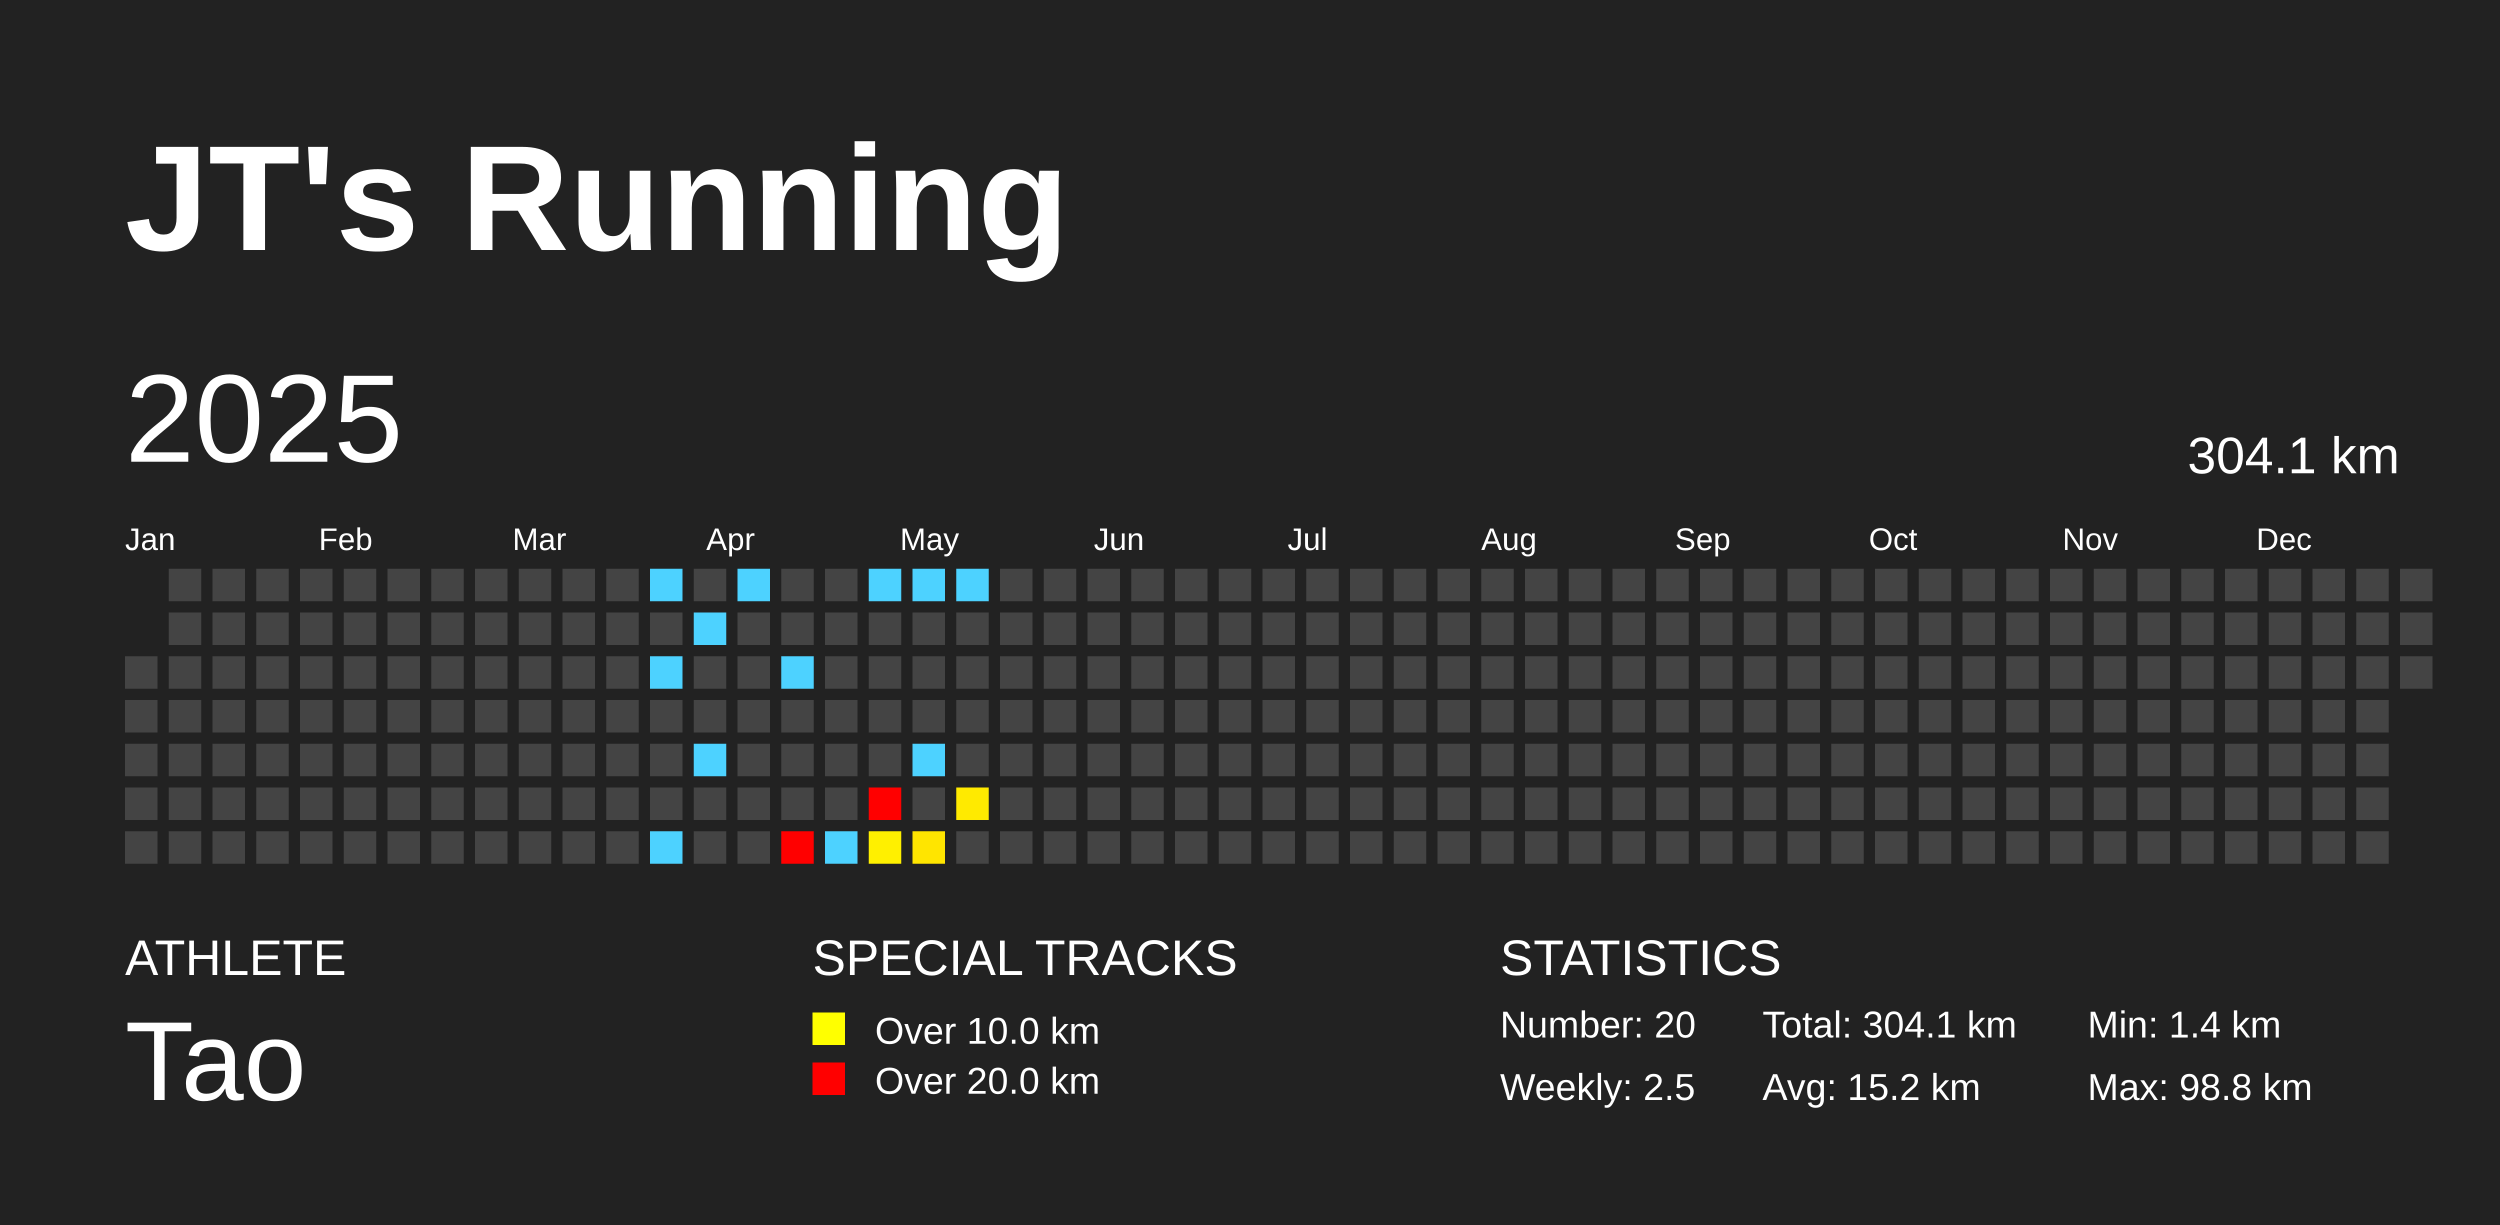
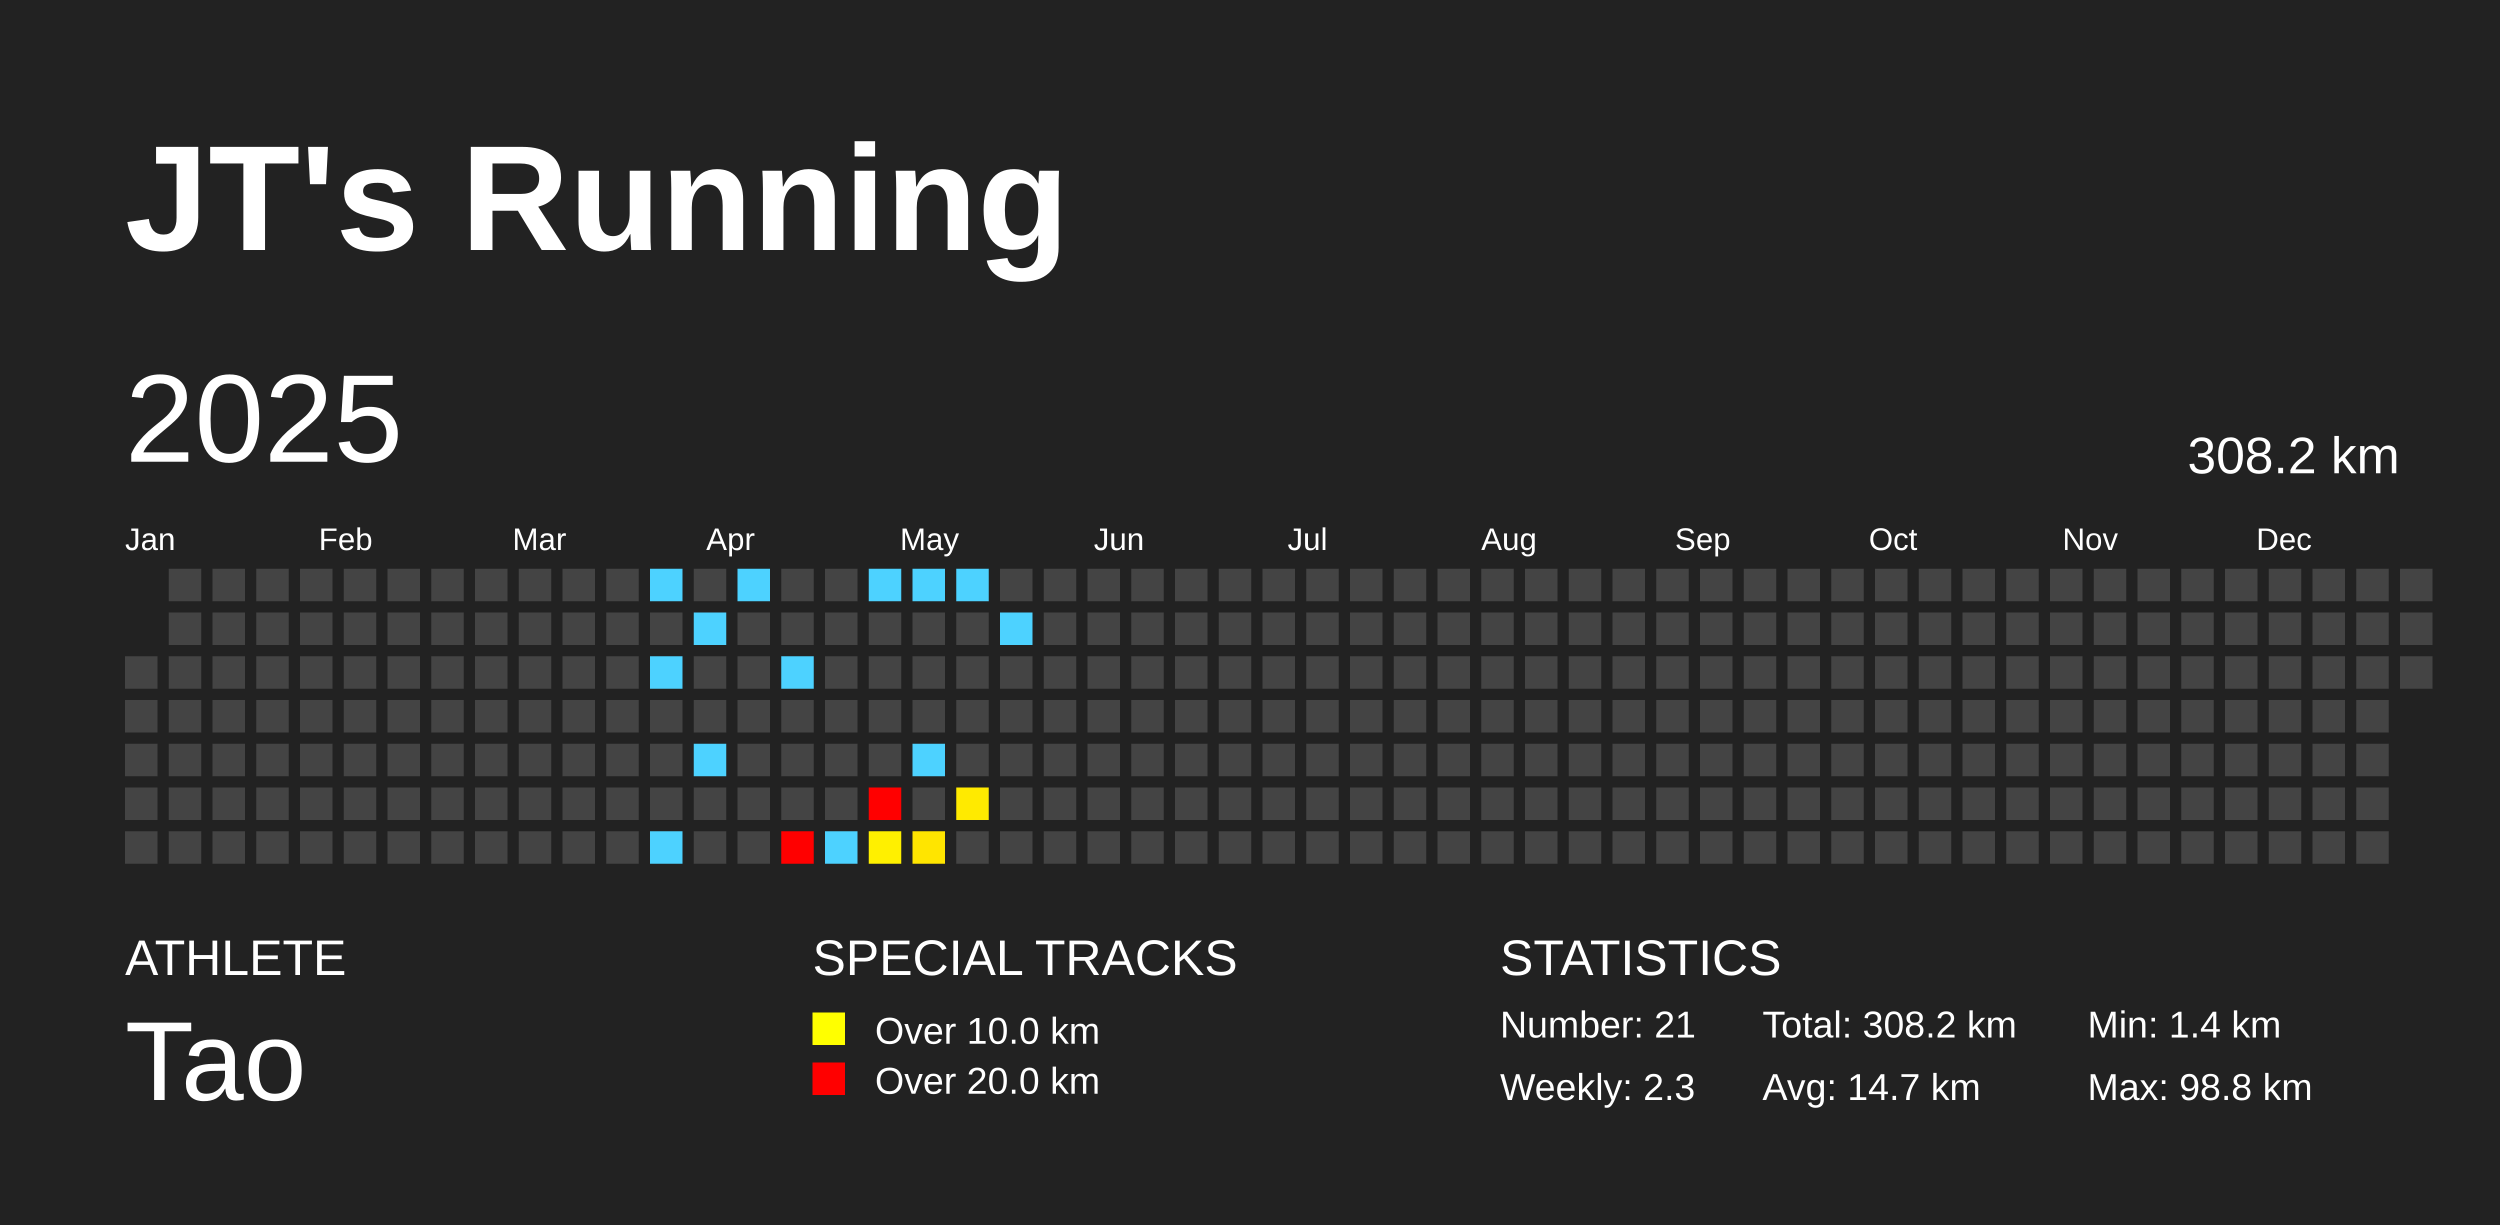
<svg xmlns="http://www.w3.org/2000/svg" baseProfile="full" height="98mm" version="1.1" viewBox="0,0,200,98" width="200mm">
  <defs />
  <rect fill="#222222" height="98" width="200" x="0" y="0" />
  <text fill="#FFFFFF" style="font-size:12px; font-family:Arial; font-weight:bold;" x="10" y="20">JT's Running</text>
  <text fill="#FFFFFF" style="font-size:4px; font-family:Arial" x="10" y="78">ATHLETE</text>
  <text fill="#FFFFFF" style="font-size:9px; font-family:Arial" x="10" y="88">Tao</text>
  <text fill="#FFFFFF" style="font-size:4px; font-family:Arial" x="65" y="78">SPECIAL TRACKS</text>
  <rect fill="yellow" height="2.6" width="2.6" x="65" y="81" />
  <text fill="#FFFFFF" style="font-size:3px; font-family:Arial" x="70" y="83.5">Over 10.0 km</text>
  <rect fill="red" height="2.6" width="2.6" x="65" y="85" />
  <text fill="#FFFFFF" style="font-size:3px; font-family:Arial" x="70" y="87.5">Over 20.0 km</text>
  <text fill="#FFFFFF" style="font-size:4px; font-family:Arial" x="120" y="78">STATISTICS</text>
-   <text fill="#FFFFFF" style="font-size:3px; font-family:Arial" x="120" y="83">Number: 20</text>
-   <text fill="#FFFFFF" style="font-size:3px; font-family:Arial" x="120" y="88">Weekly: 2.5</text>
-   <text fill="#FFFFFF" style="font-size:3px; font-family:Arial" x="141" y="83">Total: 304.1 km</text>
-   <text fill="#FFFFFF" style="font-size:3px; font-family:Arial" x="141" y="88">Avg: 15.2 km</text>
+   <text fill="#FFFFFF" style="font-size:3px; font-family:Arial" x="120" y="83">Number: 21</text>
+   <text fill="#FFFFFF" style="font-size:3px; font-family:Arial" x="120" y="88">Weekly: 2.3</text>
+   <text fill="#FFFFFF" style="font-size:3px; font-family:Arial" x="141" y="83">Total: 308.2 km</text>
+   <text fill="#FFFFFF" style="font-size:3px; font-family:Arial" x="141" y="88">Avg: 14.7 km</text>
  <text fill="#FFFFFF" style="font-size:3px; font-family:Arial" x="167" y="83">Min: 1.4 km</text>
  <text fill="#FFFFFF" style="font-size:3px; font-family:Arial" x="167" y="88">Max: 98.8 km</text>
  <text dominant-baseline="hanging" fill="#FFFFFF" style="font-size:10.0px; font-family:Arial;" x="10" y="30">2025</text>
-   <text dominant-baseline="hanging" fill="#FFFFFF" style="font-size:4.125px; font-family:Arial;" x="175" y="35">304.1 km</text>
+   <text dominant-baseline="hanging" fill="#FFFFFF" style="font-size:4.125px; font-family:Arial;" x="175" y="35">308.2 km</text>
  <text fill="#FFFFFF" style="font-size:2.5px; font-family:Arial" x="10.0" y="44">Jan</text>
  <text fill="#FFFFFF" style="font-size:2.5px; font-family:Arial" x="25.5" y="44">Feb</text>
  <text fill="#FFFFFF" style="font-size:2.5px; font-family:Arial" x="41.0" y="44">Mar</text>
  <text fill="#FFFFFF" style="font-size:2.5px; font-family:Arial" x="56.5" y="44">Apr</text>
  <text fill="#FFFFFF" style="font-size:2.5px; font-family:Arial" x="72.0" y="44">May</text>
  <text fill="#FFFFFF" style="font-size:2.5px; font-family:Arial" x="87.5" y="44">Jun</text>
  <text fill="#FFFFFF" style="font-size:2.5px; font-family:Arial" x="103.0" y="44">Jul</text>
  <text fill="#FFFFFF" style="font-size:2.5px; font-family:Arial" x="118.5" y="44">Aug</text>
  <text fill="#FFFFFF" style="font-size:2.5px; font-family:Arial" x="134.0" y="44">Sep</text>
  <text fill="#FFFFFF" style="font-size:2.5px; font-family:Arial" x="149.5" y="44">Oct</text>
  <text fill="#FFFFFF" style="font-size:2.5px; font-family:Arial" x="165.0" y="44">Nov</text>
  <text fill="#FFFFFF" style="font-size:2.5px; font-family:Arial" x="180.5" y="44">Dec</text>
  <rect fill="#444444" height="2.6" width="2.6" x="10.0" y="52.5" />
  <rect fill="#444444" height="2.6" width="2.6" x="10.0" y="56.0" />
  <rect fill="#444444" height="2.6" width="2.6" x="10.0" y="59.5" />
  <rect fill="#444444" height="2.6" width="2.6" x="10.0" y="63.0" />
  <rect fill="#444444" height="2.6" width="2.6" x="10.0" y="66.5" />
  <rect fill="#444444" height="2.6" width="2.6" x="13.5" y="45.5" />
  <rect fill="#444444" height="2.6" width="2.6" x="13.5" y="49.0" />
  <rect fill="#444444" height="2.6" width="2.6" x="13.5" y="52.5" />
  <rect fill="#444444" height="2.6" width="2.6" x="13.5" y="56.0" />
  <rect fill="#444444" height="2.6" width="2.6" x="13.5" y="59.5" />
  <rect fill="#444444" height="2.6" width="2.6" x="13.5" y="63.0" />
  <rect fill="#444444" height="2.6" width="2.6" x="13.5" y="66.5" />
  <rect fill="#444444" height="2.6" width="2.6" x="17.0" y="45.5" />
  <rect fill="#444444" height="2.6" width="2.6" x="17.0" y="49.0" />
  <rect fill="#444444" height="2.6" width="2.6" x="17.0" y="52.5" />
  <rect fill="#444444" height="2.6" width="2.6" x="17.0" y="56.0" />
  <rect fill="#444444" height="2.6" width="2.6" x="17.0" y="59.5" />
  <rect fill="#444444" height="2.6" width="2.6" x="17.0" y="63.0" />
  <rect fill="#444444" height="2.6" width="2.6" x="17.0" y="66.5" />
  <rect fill="#444444" height="2.6" width="2.6" x="20.5" y="45.5" />
  <rect fill="#444444" height="2.6" width="2.6" x="20.5" y="49.0" />
  <rect fill="#444444" height="2.6" width="2.6" x="20.5" y="52.5" />
  <rect fill="#444444" height="2.6" width="2.6" x="20.5" y="56.0" />
  <rect fill="#444444" height="2.6" width="2.6" x="20.5" y="59.5" />
  <rect fill="#444444" height="2.6" width="2.6" x="20.5" y="63.0" />
  <rect fill="#444444" height="2.6" width="2.6" x="20.5" y="66.5" />
  <rect fill="#444444" height="2.6" width="2.6" x="24.0" y="45.5" />
  <rect fill="#444444" height="2.6" width="2.6" x="24.0" y="49.0" />
  <rect fill="#444444" height="2.6" width="2.6" x="24.0" y="52.5" />
  <rect fill="#444444" height="2.6" width="2.6" x="24.0" y="56.0" />
  <rect fill="#444444" height="2.6" width="2.6" x="24.0" y="59.5" />
  <rect fill="#444444" height="2.6" width="2.6" x="24.0" y="63.0" />
  <rect fill="#444444" height="2.6" width="2.6" x="24.0" y="66.5" />
  <rect fill="#444444" height="2.6" width="2.6" x="27.5" y="45.5" />
  <rect fill="#444444" height="2.6" width="2.6" x="27.5" y="49.0" />
  <rect fill="#444444" height="2.6" width="2.6" x="27.5" y="52.5" />
  <rect fill="#444444" height="2.6" width="2.6" x="27.5" y="56.0" />
  <rect fill="#444444" height="2.6" width="2.6" x="27.5" y="59.5" />
  <rect fill="#444444" height="2.6" width="2.6" x="27.5" y="63.0" />
  <rect fill="#444444" height="2.6" width="2.6" x="27.5" y="66.5" />
  <rect fill="#444444" height="2.6" width="2.6" x="31.0" y="45.5" />
  <rect fill="#444444" height="2.6" width="2.6" x="31.0" y="49.0" />
  <rect fill="#444444" height="2.6" width="2.6" x="31.0" y="52.5" />
  <rect fill="#444444" height="2.6" width="2.6" x="31.0" y="56.0" />
  <rect fill="#444444" height="2.6" width="2.6" x="31.0" y="59.5" />
  <rect fill="#444444" height="2.6" width="2.6" x="31.0" y="63.0" />
  <rect fill="#444444" height="2.6" width="2.6" x="31.0" y="66.5" />
  <rect fill="#444444" height="2.6" width="2.6" x="34.5" y="45.5" />
  <rect fill="#444444" height="2.6" width="2.6" x="34.5" y="49.0" />
  <rect fill="#444444" height="2.6" width="2.6" x="34.5" y="52.5" />
  <rect fill="#444444" height="2.6" width="2.6" x="34.5" y="56.0" />
  <rect fill="#444444" height="2.6" width="2.6" x="34.5" y="59.5" />
  <rect fill="#444444" height="2.6" width="2.6" x="34.5" y="63.0" />
  <rect fill="#444444" height="2.6" width="2.6" x="34.5" y="66.5" />
  <rect fill="#444444" height="2.6" width="2.6" x="38.0" y="45.5" />
  <rect fill="#444444" height="2.6" width="2.6" x="38.0" y="49.0" />
  <rect fill="#444444" height="2.6" width="2.6" x="38.0" y="52.5" />
  <rect fill="#444444" height="2.6" width="2.6" x="38.0" y="56.0" />
  <rect fill="#444444" height="2.6" width="2.6" x="38.0" y="59.5" />
  <rect fill="#444444" height="2.6" width="2.6" x="38.0" y="63.0" />
  <rect fill="#444444" height="2.6" width="2.6" x="38.0" y="66.5" />
  <rect fill="#444444" height="2.6" width="2.6" x="41.5" y="45.5" />
  <rect fill="#444444" height="2.6" width="2.6" x="41.5" y="49.0" />
  <rect fill="#444444" height="2.6" width="2.6" x="41.5" y="52.5" />
  <rect fill="#444444" height="2.6" width="2.6" x="41.5" y="56.0" />
  <rect fill="#444444" height="2.6" width="2.6" x="41.5" y="59.5" />
  <rect fill="#444444" height="2.6" width="2.6" x="41.5" y="63.0" />
  <rect fill="#444444" height="2.6" width="2.6" x="41.5" y="66.5" />
  <rect fill="#444444" height="2.6" width="2.6" x="45.0" y="45.5" />
  <rect fill="#444444" height="2.6" width="2.6" x="45.0" y="49.0" />
  <rect fill="#444444" height="2.6" width="2.6" x="45.0" y="52.5" />
  <rect fill="#444444" height="2.6" width="2.6" x="45.0" y="56.0" />
  <rect fill="#444444" height="2.6" width="2.6" x="45.0" y="59.5" />
  <rect fill="#444444" height="2.6" width="2.6" x="45.0" y="63.0" />
  <rect fill="#444444" height="2.6" width="2.6" x="45.0" y="66.5" />
  <rect fill="#444444" height="2.6" width="2.6" x="48.5" y="45.5" />
  <rect fill="#444444" height="2.6" width="2.6" x="48.5" y="49.0" />
  <rect fill="#444444" height="2.6" width="2.6" x="48.5" y="52.5" />
  <rect fill="#444444" height="2.6" width="2.6" x="48.5" y="56.0" />
  <rect fill="#444444" height="2.6" width="2.6" x="48.5" y="59.5" />
  <rect fill="#444444" height="2.6" width="2.6" x="48.5" y="63.0" />
  <rect fill="#444444" height="2.6" width="2.6" x="48.5" y="66.5" />
  <rect fill="#4dd2ff" height="2.6" width="2.6" x="52.0" y="45.5" />
  <rect fill="#444444" height="2.6" width="2.6" x="52.0" y="49.0" />
  <rect fill="#4dd2ff" height="2.6" width="2.6" x="52.0" y="52.5" />
  <rect fill="#444444" height="2.6" width="2.6" x="52.0" y="56.0" />
  <rect fill="#444444" height="2.6" width="2.6" x="52.0" y="59.5" />
  <rect fill="#444444" height="2.6" width="2.6" x="52.0" y="63.0" />
  <rect fill="#4dd2ff" height="2.6" width="2.6" x="52.0" y="66.5" />
  <rect fill="#444444" height="2.6" width="2.6" x="55.5" y="45.5" />
  <rect fill="#4dd2ff" height="2.6" width="2.6" x="55.5" y="49.0" />
  <rect fill="#444444" height="2.6" width="2.6" x="55.5" y="52.5" />
  <rect fill="#444444" height="2.6" width="2.6" x="55.5" y="56.0" />
  <rect fill="#4dd2ff" height="2.6" width="2.6" x="55.5" y="59.5" />
  <rect fill="#444444" height="2.6" width="2.6" x="55.5" y="63.0" />
  <rect fill="#444444" height="2.6" width="2.6" x="55.5" y="66.5" />
  <rect fill="#4dd2ff" height="2.6" width="2.6" x="59.0" y="45.5" />
  <rect fill="#444444" height="2.6" width="2.6" x="59.0" y="49.0" />
  <rect fill="#444444" height="2.6" width="2.6" x="59.0" y="52.5" />
  <rect fill="#444444" height="2.6" width="2.6" x="59.0" y="56.0" />
  <rect fill="#444444" height="2.6" width="2.6" x="59.0" y="59.5" />
  <rect fill="#444444" height="2.6" width="2.6" x="59.0" y="63.0" />
  <rect fill="#444444" height="2.6" width="2.6" x="59.0" y="66.5" />
  <rect fill="#444444" height="2.6" width="2.6" x="62.5" y="45.5" />
  <rect fill="#444444" height="2.6" width="2.6" x="62.5" y="49.0" />
  <rect fill="#4dd2ff" height="2.6" width="2.6" x="62.5" y="52.5" />
  <rect fill="#444444" height="2.6" width="2.6" x="62.5" y="56.0" />
  <rect fill="#444444" height="2.6" width="2.6" x="62.5" y="59.5" />
  <rect fill="#444444" height="2.6" width="2.6" x="62.5" y="63.0" />
  <rect fill="red" height="2.6" width="2.6" x="62.5" y="66.5" />
  <rect fill="#444444" height="2.6" width="2.6" x="66.0" y="45.5" />
  <rect fill="#444444" height="2.6" width="2.6" x="66.0" y="49.0" />
  <rect fill="#444444" height="2.6" width="2.6" x="66.0" y="52.5" />
  <rect fill="#444444" height="2.6" width="2.6" x="66.0" y="56.0" />
  <rect fill="#444444" height="2.6" width="2.6" x="66.0" y="59.5" />
  <rect fill="#444444" height="2.6" width="2.6" x="66.0" y="63.0" />
  <rect fill="#4dd2ff" height="2.6" width="2.6" x="66.0" y="66.5" />
  <rect fill="#4dd2ff" height="2.6" width="2.6" x="69.5" y="45.5" />
  <rect fill="#444444" height="2.6" width="2.6" x="69.5" y="49.0" />
  <rect fill="#444444" height="2.6" width="2.6" x="69.5" y="52.5" />
  <rect fill="#444444" height="2.6" width="2.6" x="69.5" y="56.0" />
  <rect fill="#444444" height="2.6" width="2.6" x="69.5" y="59.5" />
  <rect fill="red" height="2.6" width="2.6" x="69.5" y="63.0" />
  <rect fill="#fff000" height="2.6" width="2.6" x="69.5" y="66.5" />
  <rect fill="#4dd2ff" height="2.6" width="2.6" x="73.0" y="45.5" />
  <rect fill="#444444" height="2.6" width="2.6" x="73.0" y="49.0" />
  <rect fill="#444444" height="2.6" width="2.6" x="73.0" y="52.5" />
  <rect fill="#444444" height="2.6" width="2.6" x="73.0" y="56.0" />
  <rect fill="#4dd2ff" height="2.6" width="2.6" x="73.0" y="59.5" />
  <rect fill="#444444" height="2.6" width="2.6" x="73.0" y="63.0" />
  <rect fill="#ffe500" height="2.6" width="2.6" x="73.0" y="66.5" />
  <rect fill="#4dd2ff" height="2.6" width="2.6" x="76.5" y="45.5" />
  <rect fill="#444444" height="2.6" width="2.6" x="76.5" y="49.0" />
  <rect fill="#444444" height="2.6" width="2.6" x="76.5" y="52.5" />
  <rect fill="#444444" height="2.6" width="2.6" x="76.5" y="56.0" />
  <rect fill="#444444" height="2.6" width="2.6" x="76.5" y="59.5" />
  <rect fill="#ffea00" height="2.6" width="2.6" x="76.5" y="63.0" />
  <rect fill="#444444" height="2.6" width="2.6" x="76.5" y="66.5" />
  <rect fill="#444444" height="2.6" width="2.6" x="80.0" y="45.5" />
-   <rect fill="#444444" height="2.6" width="2.6" x="80.0" y="49.0" />
+   <rect fill="#4dd2ff" height="2.6" width="2.6" x="80.0" y="49.0" />
  <rect fill="#444444" height="2.6" width="2.6" x="80.0" y="52.5" />
  <rect fill="#444444" height="2.6" width="2.6" x="80.0" y="56.0" />
  <rect fill="#444444" height="2.6" width="2.6" x="80.0" y="59.5" />
  <rect fill="#444444" height="2.6" width="2.6" x="80.0" y="63.0" />
  <rect fill="#444444" height="2.6" width="2.6" x="80.0" y="66.5" />
  <rect fill="#444444" height="2.6" width="2.6" x="83.5" y="45.5" />
  <rect fill="#444444" height="2.6" width="2.6" x="83.5" y="49.0" />
  <rect fill="#444444" height="2.6" width="2.6" x="83.5" y="52.5" />
  <rect fill="#444444" height="2.6" width="2.6" x="83.5" y="56.0" />
  <rect fill="#444444" height="2.6" width="2.6" x="83.5" y="59.5" />
  <rect fill="#444444" height="2.6" width="2.6" x="83.5" y="63.0" />
  <rect fill="#444444" height="2.6" width="2.6" x="83.5" y="66.5" />
  <rect fill="#444444" height="2.6" width="2.6" x="87.0" y="45.5" />
  <rect fill="#444444" height="2.6" width="2.6" x="87.0" y="49.0" />
  <rect fill="#444444" height="2.6" width="2.6" x="87.0" y="52.5" />
  <rect fill="#444444" height="2.6" width="2.6" x="87.0" y="56.0" />
  <rect fill="#444444" height="2.6" width="2.6" x="87.0" y="59.5" />
  <rect fill="#444444" height="2.6" width="2.6" x="87.0" y="63.0" />
  <rect fill="#444444" height="2.6" width="2.6" x="87.0" y="66.5" />
  <rect fill="#444444" height="2.6" width="2.6" x="90.5" y="45.5" />
  <rect fill="#444444" height="2.6" width="2.6" x="90.5" y="49.0" />
  <rect fill="#444444" height="2.6" width="2.6" x="90.5" y="52.5" />
  <rect fill="#444444" height="2.6" width="2.6" x="90.5" y="56.0" />
  <rect fill="#444444" height="2.6" width="2.6" x="90.5" y="59.5" />
  <rect fill="#444444" height="2.6" width="2.6" x="90.5" y="63.0" />
  <rect fill="#444444" height="2.6" width="2.6" x="90.5" y="66.5" />
  <rect fill="#444444" height="2.6" width="2.6" x="94.0" y="45.5" />
  <rect fill="#444444" height="2.6" width="2.6" x="94.0" y="49.0" />
  <rect fill="#444444" height="2.6" width="2.6" x="94.0" y="52.5" />
  <rect fill="#444444" height="2.6" width="2.6" x="94.0" y="56.0" />
  <rect fill="#444444" height="2.6" width="2.6" x="94.0" y="59.5" />
  <rect fill="#444444" height="2.6" width="2.6" x="94.0" y="63.0" />
  <rect fill="#444444" height="2.6" width="2.6" x="94.0" y="66.5" />
  <rect fill="#444444" height="2.6" width="2.6" x="97.5" y="45.5" />
  <rect fill="#444444" height="2.6" width="2.6" x="97.5" y="49.0" />
  <rect fill="#444444" height="2.6" width="2.6" x="97.5" y="52.5" />
  <rect fill="#444444" height="2.6" width="2.6" x="97.5" y="56.0" />
  <rect fill="#444444" height="2.6" width="2.6" x="97.5" y="59.5" />
  <rect fill="#444444" height="2.6" width="2.6" x="97.5" y="63.0" />
  <rect fill="#444444" height="2.6" width="2.6" x="97.5" y="66.5" />
  <rect fill="#444444" height="2.6" width="2.6" x="101.0" y="45.5" />
  <rect fill="#444444" height="2.6" width="2.6" x="101.0" y="49.0" />
  <rect fill="#444444" height="2.6" width="2.6" x="101.0" y="52.5" />
  <rect fill="#444444" height="2.6" width="2.6" x="101.0" y="56.0" />
  <rect fill="#444444" height="2.6" width="2.6" x="101.0" y="59.5" />
  <rect fill="#444444" height="2.6" width="2.6" x="101.0" y="63.0" />
  <rect fill="#444444" height="2.6" width="2.6" x="101.0" y="66.5" />
  <rect fill="#444444" height="2.6" width="2.6" x="104.5" y="45.5" />
  <rect fill="#444444" height="2.6" width="2.6" x="104.5" y="49.0" />
  <rect fill="#444444" height="2.6" width="2.6" x="104.5" y="52.5" />
  <rect fill="#444444" height="2.6" width="2.6" x="104.5" y="56.0" />
  <rect fill="#444444" height="2.6" width="2.6" x="104.5" y="59.5" />
  <rect fill="#444444" height="2.6" width="2.6" x="104.5" y="63.0" />
  <rect fill="#444444" height="2.6" width="2.6" x="104.5" y="66.5" />
  <rect fill="#444444" height="2.6" width="2.6" x="108.0" y="45.5" />
  <rect fill="#444444" height="2.6" width="2.6" x="108.0" y="49.0" />
  <rect fill="#444444" height="2.6" width="2.6" x="108.0" y="52.5" />
  <rect fill="#444444" height="2.6" width="2.6" x="108.0" y="56.0" />
  <rect fill="#444444" height="2.6" width="2.6" x="108.0" y="59.5" />
  <rect fill="#444444" height="2.6" width="2.6" x="108.0" y="63.0" />
  <rect fill="#444444" height="2.6" width="2.6" x="108.0" y="66.5" />
  <rect fill="#444444" height="2.6" width="2.6" x="111.5" y="45.5" />
  <rect fill="#444444" height="2.6" width="2.6" x="111.5" y="49.0" />
  <rect fill="#444444" height="2.6" width="2.6" x="111.5" y="52.5" />
  <rect fill="#444444" height="2.6" width="2.6" x="111.5" y="56.0" />
  <rect fill="#444444" height="2.6" width="2.6" x="111.5" y="59.5" />
  <rect fill="#444444" height="2.6" width="2.6" x="111.5" y="63.0" />
  <rect fill="#444444" height="2.6" width="2.6" x="111.5" y="66.5" />
  <rect fill="#444444" height="2.6" width="2.6" x="115.0" y="45.5" />
  <rect fill="#444444" height="2.6" width="2.6" x="115.0" y="49.0" />
  <rect fill="#444444" height="2.6" width="2.6" x="115.0" y="52.5" />
  <rect fill="#444444" height="2.6" width="2.6" x="115.0" y="56.0" />
  <rect fill="#444444" height="2.6" width="2.6" x="115.0" y="59.5" />
  <rect fill="#444444" height="2.6" width="2.6" x="115.0" y="63.0" />
  <rect fill="#444444" height="2.6" width="2.6" x="115.0" y="66.5" />
  <rect fill="#444444" height="2.6" width="2.6" x="118.5" y="45.5" />
  <rect fill="#444444" height="2.6" width="2.6" x="118.5" y="49.0" />
  <rect fill="#444444" height="2.6" width="2.6" x="118.5" y="52.5" />
  <rect fill="#444444" height="2.6" width="2.6" x="118.5" y="56.0" />
  <rect fill="#444444" height="2.6" width="2.6" x="118.5" y="59.5" />
  <rect fill="#444444" height="2.6" width="2.6" x="118.5" y="63.0" />
  <rect fill="#444444" height="2.6" width="2.6" x="118.5" y="66.5" />
  <rect fill="#444444" height="2.6" width="2.6" x="122.0" y="45.5" />
  <rect fill="#444444" height="2.6" width="2.6" x="122.0" y="49.0" />
  <rect fill="#444444" height="2.6" width="2.6" x="122.0" y="52.5" />
  <rect fill="#444444" height="2.6" width="2.6" x="122.0" y="56.0" />
  <rect fill="#444444" height="2.6" width="2.6" x="122.0" y="59.5" />
  <rect fill="#444444" height="2.6" width="2.6" x="122.0" y="63.0" />
  <rect fill="#444444" height="2.6" width="2.6" x="122.0" y="66.5" />
  <rect fill="#444444" height="2.6" width="2.6" x="125.5" y="45.5" />
  <rect fill="#444444" height="2.6" width="2.6" x="125.5" y="49.0" />
  <rect fill="#444444" height="2.6" width="2.6" x="125.5" y="52.5" />
  <rect fill="#444444" height="2.6" width="2.6" x="125.5" y="56.0" />
  <rect fill="#444444" height="2.6" width="2.6" x="125.5" y="59.5" />
  <rect fill="#444444" height="2.6" width="2.6" x="125.5" y="63.0" />
  <rect fill="#444444" height="2.6" width="2.6" x="125.5" y="66.5" />
  <rect fill="#444444" height="2.6" width="2.6" x="129.0" y="45.5" />
  <rect fill="#444444" height="2.6" width="2.6" x="129.0" y="49.0" />
  <rect fill="#444444" height="2.6" width="2.6" x="129.0" y="52.5" />
  <rect fill="#444444" height="2.6" width="2.6" x="129.0" y="56.0" />
  <rect fill="#444444" height="2.6" width="2.6" x="129.0" y="59.5" />
  <rect fill="#444444" height="2.6" width="2.6" x="129.0" y="63.0" />
  <rect fill="#444444" height="2.6" width="2.6" x="129.0" y="66.5" />
  <rect fill="#444444" height="2.6" width="2.6" x="132.5" y="45.5" />
  <rect fill="#444444" height="2.6" width="2.6" x="132.5" y="49.0" />
  <rect fill="#444444" height="2.6" width="2.6" x="132.5" y="52.5" />
  <rect fill="#444444" height="2.6" width="2.6" x="132.5" y="56.0" />
  <rect fill="#444444" height="2.6" width="2.6" x="132.5" y="59.5" />
  <rect fill="#444444" height="2.6" width="2.6" x="132.5" y="63.0" />
  <rect fill="#444444" height="2.6" width="2.6" x="132.5" y="66.5" />
  <rect fill="#444444" height="2.6" width="2.6" x="136.0" y="45.5" />
  <rect fill="#444444" height="2.6" width="2.6" x="136.0" y="49.0" />
  <rect fill="#444444" height="2.6" width="2.6" x="136.0" y="52.5" />
  <rect fill="#444444" height="2.6" width="2.6" x="136.0" y="56.0" />
  <rect fill="#444444" height="2.6" width="2.6" x="136.0" y="59.5" />
  <rect fill="#444444" height="2.6" width="2.6" x="136.0" y="63.0" />
  <rect fill="#444444" height="2.6" width="2.6" x="136.0" y="66.5" />
  <rect fill="#444444" height="2.6" width="2.6" x="139.5" y="45.5" />
  <rect fill="#444444" height="2.6" width="2.6" x="139.5" y="49.0" />
  <rect fill="#444444" height="2.6" width="2.6" x="139.5" y="52.5" />
  <rect fill="#444444" height="2.6" width="2.6" x="139.5" y="56.0" />
  <rect fill="#444444" height="2.6" width="2.6" x="139.5" y="59.5" />
  <rect fill="#444444" height="2.6" width="2.6" x="139.5" y="63.0" />
  <rect fill="#444444" height="2.6" width="2.6" x="139.5" y="66.5" />
  <rect fill="#444444" height="2.6" width="2.6" x="143.0" y="45.5" />
  <rect fill="#444444" height="2.6" width="2.6" x="143.0" y="49.0" />
  <rect fill="#444444" height="2.6" width="2.6" x="143.0" y="52.5" />
  <rect fill="#444444" height="2.6" width="2.6" x="143.0" y="56.0" />
  <rect fill="#444444" height="2.6" width="2.6" x="143.0" y="59.5" />
  <rect fill="#444444" height="2.6" width="2.6" x="143.0" y="63.0" />
  <rect fill="#444444" height="2.6" width="2.6" x="143.0" y="66.5" />
  <rect fill="#444444" height="2.6" width="2.6" x="146.5" y="45.5" />
  <rect fill="#444444" height="2.6" width="2.6" x="146.5" y="49.0" />
  <rect fill="#444444" height="2.6" width="2.6" x="146.5" y="52.5" />
  <rect fill="#444444" height="2.6" width="2.6" x="146.5" y="56.0" />
  <rect fill="#444444" height="2.6" width="2.6" x="146.5" y="59.5" />
  <rect fill="#444444" height="2.6" width="2.6" x="146.5" y="63.0" />
  <rect fill="#444444" height="2.6" width="2.6" x="146.5" y="66.5" />
  <rect fill="#444444" height="2.6" width="2.6" x="150.0" y="45.5" />
  <rect fill="#444444" height="2.6" width="2.6" x="150.0" y="49.0" />
  <rect fill="#444444" height="2.6" width="2.6" x="150.0" y="52.5" />
  <rect fill="#444444" height="2.6" width="2.6" x="150.0" y="56.0" />
  <rect fill="#444444" height="2.6" width="2.6" x="150.0" y="59.5" />
  <rect fill="#444444" height="2.6" width="2.6" x="150.0" y="63.0" />
  <rect fill="#444444" height="2.6" width="2.6" x="150.0" y="66.5" />
  <rect fill="#444444" height="2.6" width="2.6" x="153.5" y="45.5" />
  <rect fill="#444444" height="2.6" width="2.6" x="153.5" y="49.0" />
  <rect fill="#444444" height="2.6" width="2.6" x="153.5" y="52.5" />
  <rect fill="#444444" height="2.6" width="2.6" x="153.5" y="56.0" />
  <rect fill="#444444" height="2.6" width="2.6" x="153.5" y="59.5" />
  <rect fill="#444444" height="2.6" width="2.6" x="153.5" y="63.0" />
  <rect fill="#444444" height="2.6" width="2.6" x="153.5" y="66.5" />
  <rect fill="#444444" height="2.6" width="2.6" x="157.0" y="45.5" />
  <rect fill="#444444" height="2.6" width="2.6" x="157.0" y="49.0" />
  <rect fill="#444444" height="2.6" width="2.6" x="157.0" y="52.5" />
  <rect fill="#444444" height="2.6" width="2.6" x="157.0" y="56.0" />
  <rect fill="#444444" height="2.6" width="2.6" x="157.0" y="59.5" />
  <rect fill="#444444" height="2.6" width="2.6" x="157.0" y="63.0" />
  <rect fill="#444444" height="2.6" width="2.6" x="157.0" y="66.5" />
  <rect fill="#444444" height="2.6" width="2.6" x="160.5" y="45.5" />
  <rect fill="#444444" height="2.6" width="2.6" x="160.5" y="49.0" />
  <rect fill="#444444" height="2.6" width="2.6" x="160.5" y="52.5" />
  <rect fill="#444444" height="2.6" width="2.6" x="160.5" y="56.0" />
  <rect fill="#444444" height="2.6" width="2.6" x="160.5" y="59.5" />
  <rect fill="#444444" height="2.6" width="2.6" x="160.5" y="63.0" />
  <rect fill="#444444" height="2.6" width="2.6" x="160.5" y="66.5" />
  <rect fill="#444444" height="2.6" width="2.6" x="164.0" y="45.5" />
  <rect fill="#444444" height="2.6" width="2.6" x="164.0" y="49.0" />
  <rect fill="#444444" height="2.6" width="2.6" x="164.0" y="52.5" />
  <rect fill="#444444" height="2.6" width="2.6" x="164.0" y="56.0" />
  <rect fill="#444444" height="2.6" width="2.6" x="164.0" y="59.5" />
  <rect fill="#444444" height="2.6" width="2.6" x="164.0" y="63.0" />
  <rect fill="#444444" height="2.6" width="2.6" x="164.0" y="66.5" />
  <rect fill="#444444" height="2.6" width="2.6" x="167.5" y="45.5" />
  <rect fill="#444444" height="2.6" width="2.6" x="167.5" y="49.0" />
  <rect fill="#444444" height="2.6" width="2.6" x="167.5" y="52.5" />
  <rect fill="#444444" height="2.6" width="2.6" x="167.5" y="56.0" />
  <rect fill="#444444" height="2.6" width="2.6" x="167.5" y="59.5" />
  <rect fill="#444444" height="2.6" width="2.6" x="167.5" y="63.0" />
  <rect fill="#444444" height="2.6" width="2.6" x="167.5" y="66.5" />
  <rect fill="#444444" height="2.6" width="2.6" x="171.0" y="45.5" />
  <rect fill="#444444" height="2.6" width="2.6" x="171.0" y="49.0" />
  <rect fill="#444444" height="2.6" width="2.6" x="171.0" y="52.5" />
  <rect fill="#444444" height="2.6" width="2.6" x="171.0" y="56.0" />
  <rect fill="#444444" height="2.6" width="2.6" x="171.0" y="59.5" />
  <rect fill="#444444" height="2.6" width="2.6" x="171.0" y="63.0" />
  <rect fill="#444444" height="2.6" width="2.6" x="171.0" y="66.5" />
  <rect fill="#444444" height="2.6" width="2.6" x="174.5" y="45.5" />
  <rect fill="#444444" height="2.6" width="2.6" x="174.5" y="49.0" />
  <rect fill="#444444" height="2.6" width="2.6" x="174.5" y="52.5" />
  <rect fill="#444444" height="2.6" width="2.6" x="174.5" y="56.0" />
  <rect fill="#444444" height="2.6" width="2.6" x="174.5" y="59.5" />
  <rect fill="#444444" height="2.6" width="2.6" x="174.5" y="63.0" />
  <rect fill="#444444" height="2.6" width="2.6" x="174.5" y="66.5" />
  <rect fill="#444444" height="2.6" width="2.6" x="178.0" y="45.5" />
  <rect fill="#444444" height="2.6" width="2.6" x="178.0" y="49.0" />
  <rect fill="#444444" height="2.6" width="2.6" x="178.0" y="52.5" />
  <rect fill="#444444" height="2.6" width="2.6" x="178.0" y="56.0" />
  <rect fill="#444444" height="2.6" width="2.6" x="178.0" y="59.5" />
  <rect fill="#444444" height="2.6" width="2.6" x="178.0" y="63.0" />
  <rect fill="#444444" height="2.6" width="2.6" x="178.0" y="66.5" />
  <rect fill="#444444" height="2.6" width="2.6" x="181.5" y="45.5" />
  <rect fill="#444444" height="2.6" width="2.6" x="181.5" y="49.0" />
  <rect fill="#444444" height="2.6" width="2.6" x="181.5" y="52.5" />
  <rect fill="#444444" height="2.6" width="2.6" x="181.5" y="56.0" />
  <rect fill="#444444" height="2.6" width="2.6" x="181.5" y="59.5" />
  <rect fill="#444444" height="2.6" width="2.6" x="181.5" y="63.0" />
  <rect fill="#444444" height="2.6" width="2.6" x="181.5" y="66.5" />
  <rect fill="#444444" height="2.6" width="2.6" x="185.0" y="45.5" />
  <rect fill="#444444" height="2.6" width="2.6" x="185.0" y="49.0" />
  <rect fill="#444444" height="2.6" width="2.6" x="185.0" y="52.5" />
  <rect fill="#444444" height="2.6" width="2.6" x="185.0" y="56.0" />
  <rect fill="#444444" height="2.6" width="2.6" x="185.0" y="59.5" />
  <rect fill="#444444" height="2.6" width="2.6" x="185.0" y="63.0" />
  <rect fill="#444444" height="2.6" width="2.6" x="185.0" y="66.5" />
  <rect fill="#444444" height="2.6" width="2.6" x="188.5" y="45.5" />
  <rect fill="#444444" height="2.6" width="2.6" x="188.5" y="49.0" />
  <rect fill="#444444" height="2.6" width="2.6" x="188.5" y="52.5" />
  <rect fill="#444444" height="2.6" width="2.6" x="188.5" y="56.0" />
  <rect fill="#444444" height="2.6" width="2.6" x="188.5" y="59.5" />
  <rect fill="#444444" height="2.6" width="2.6" x="188.5" y="63.0" />
  <rect fill="#444444" height="2.6" width="2.6" x="188.5" y="66.5" />
  <rect fill="#444444" height="2.6" width="2.6" x="192.0" y="45.5" />
  <rect fill="#444444" height="2.6" width="2.6" x="192.0" y="49.0" />
  <rect fill="#444444" height="2.6" width="2.6" x="192.0" y="52.5" />
</svg>
